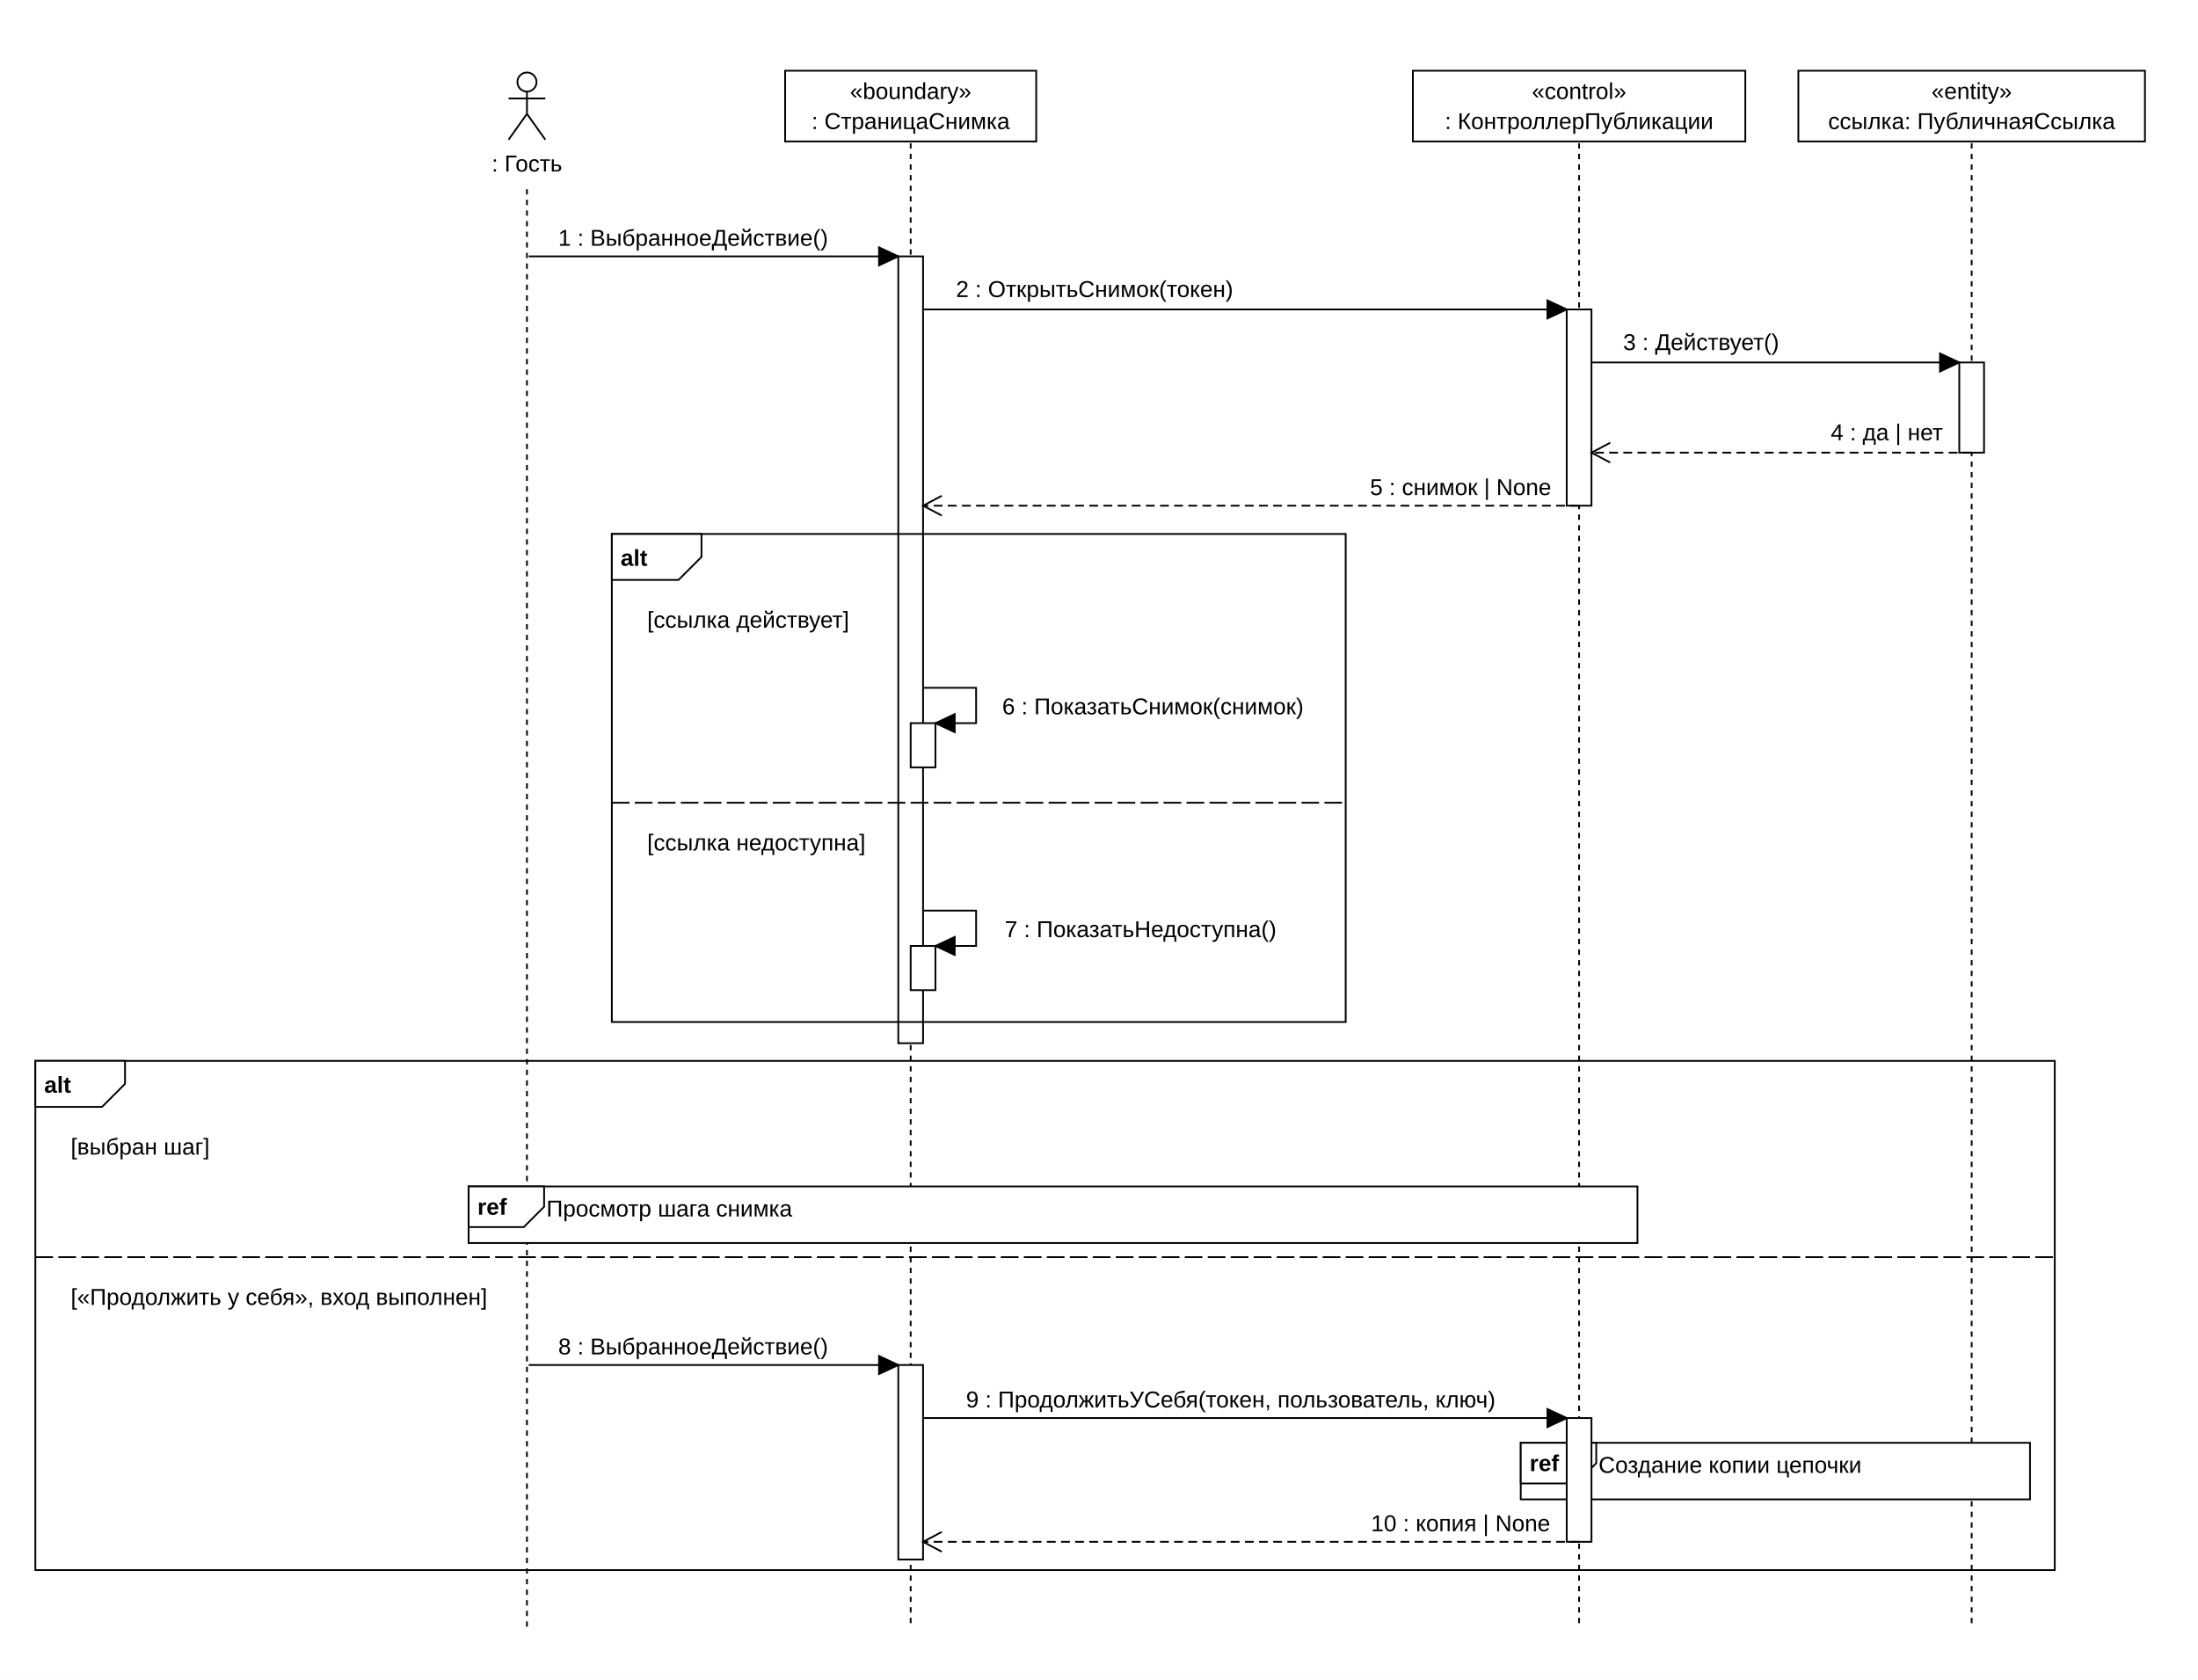
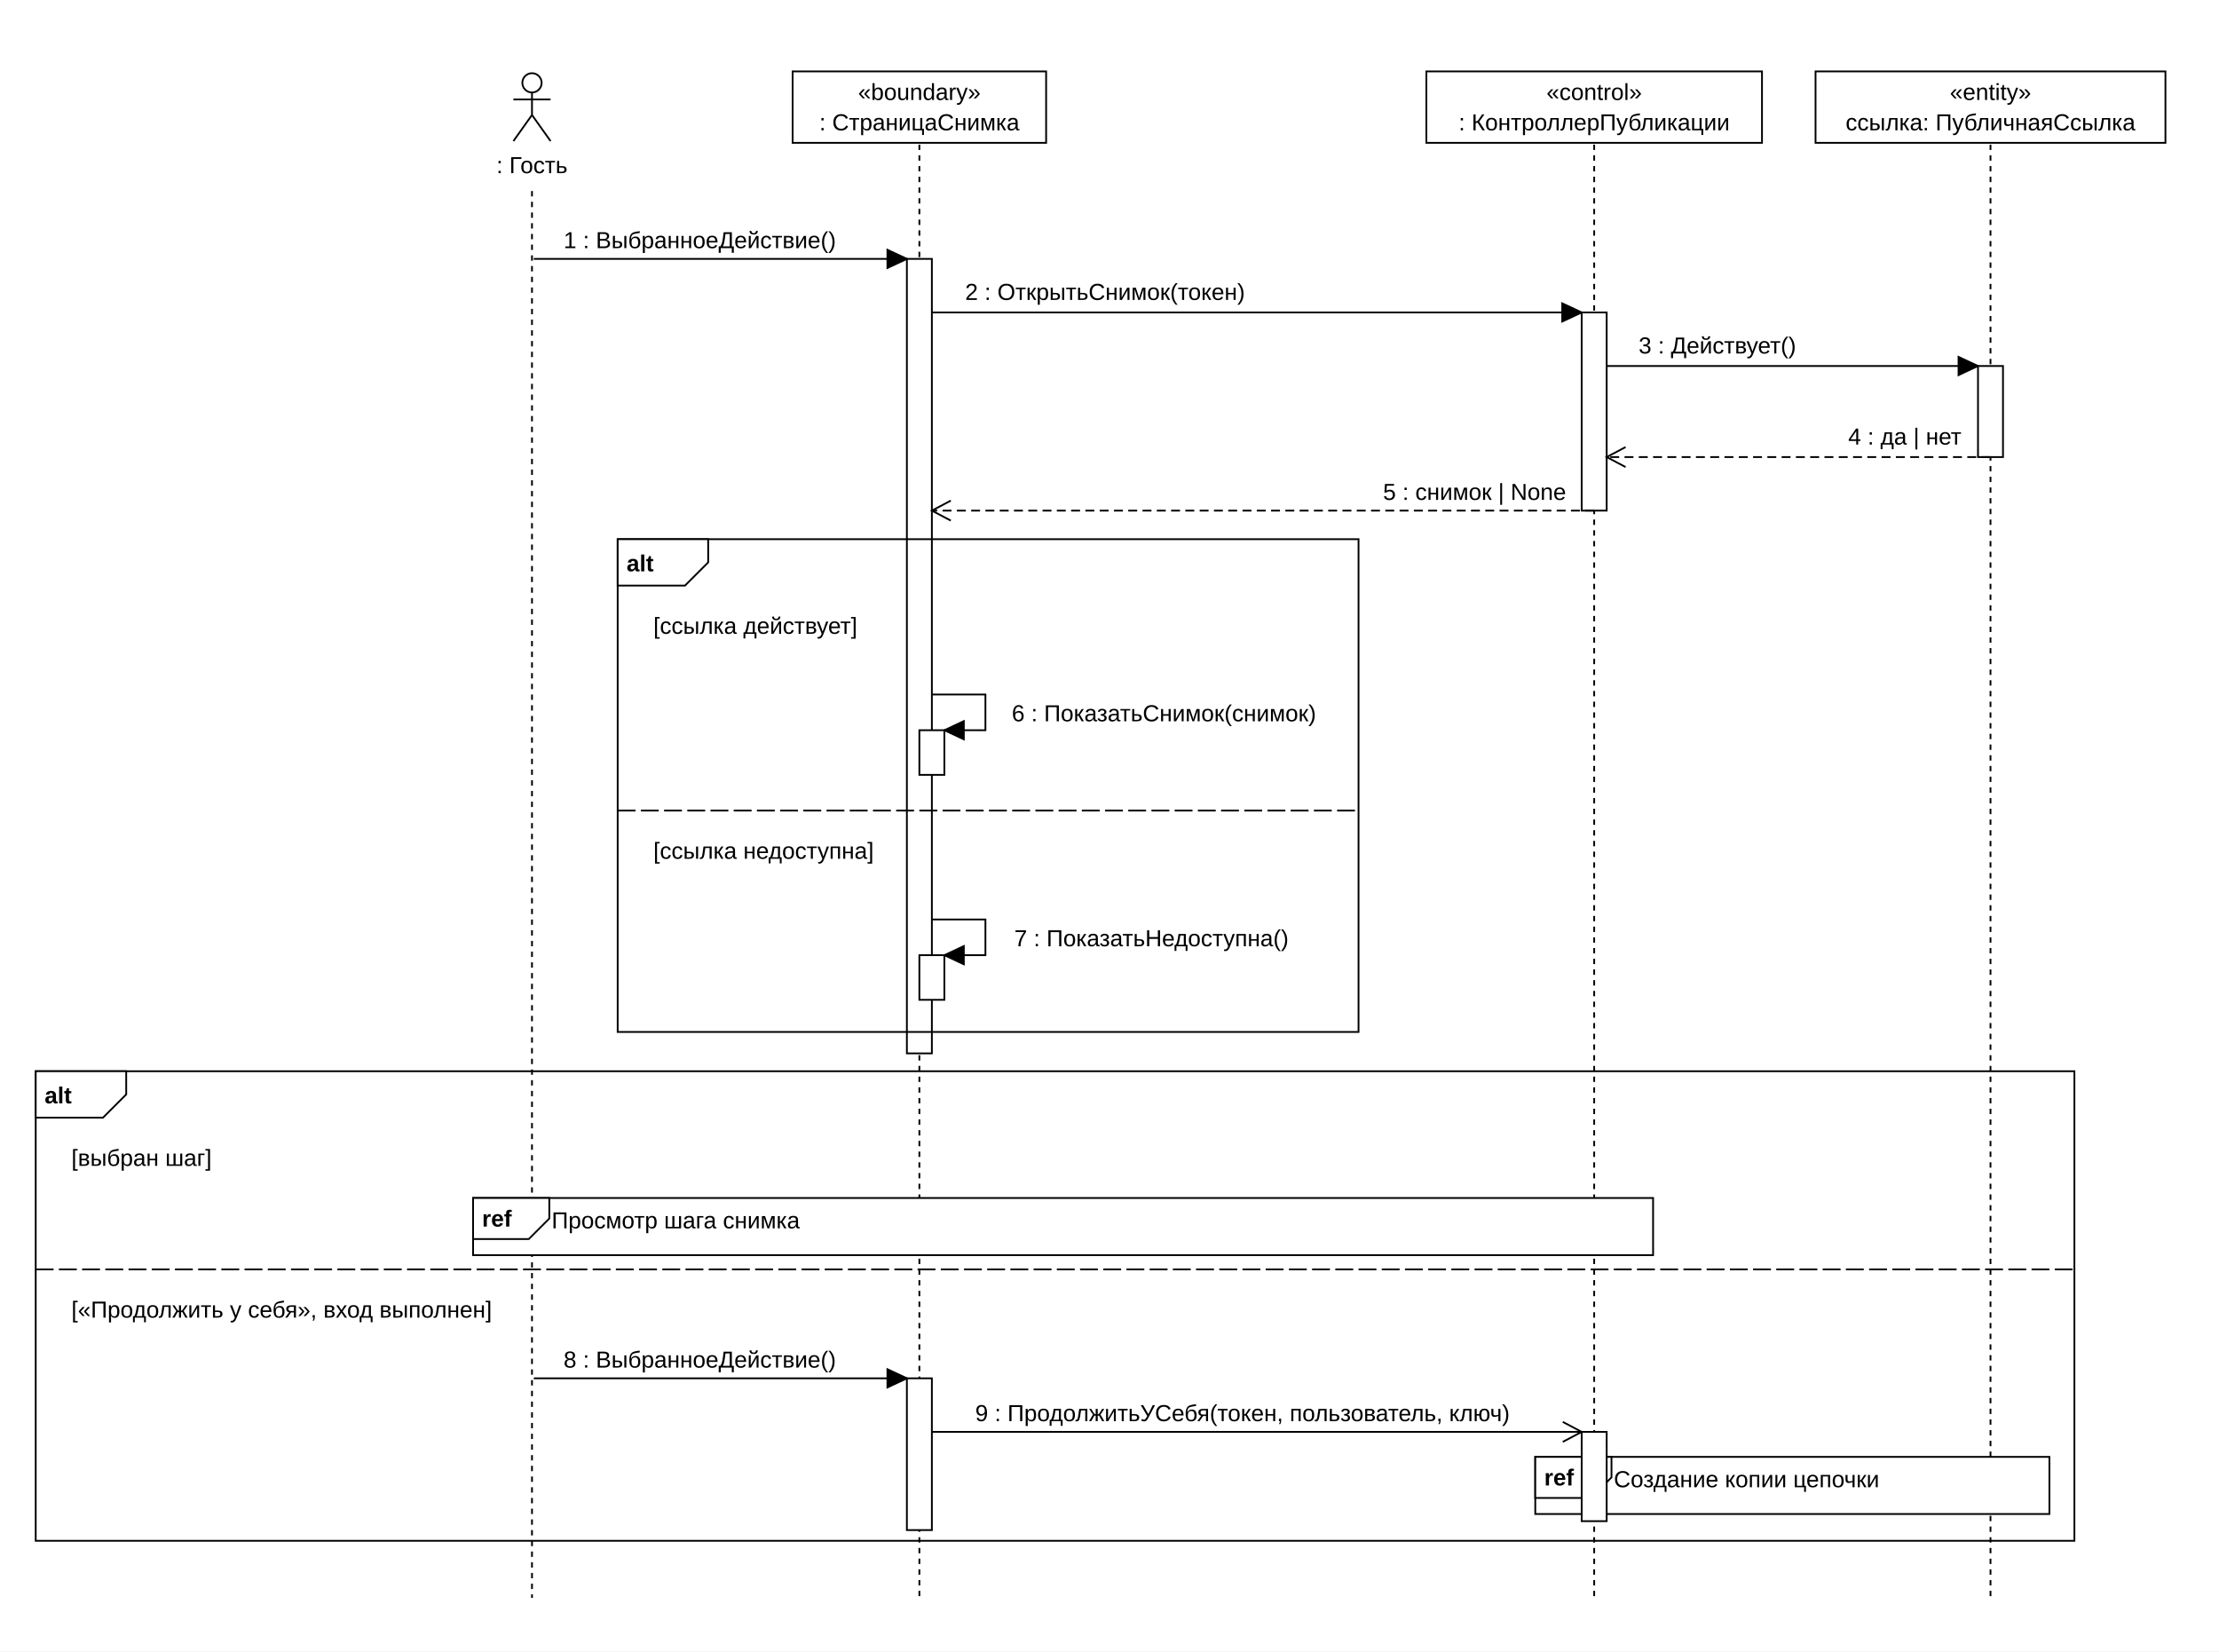
- <svg xmlns="http://www.w3.org/2000/svg" width="1243" height="950" viewBox="0 0 1243 950">
-   <rect width="1243" height="950" fill="#fff" />
-   <line x1="298.0" y1="107.0" x2="298.0" y2="920.0" stroke="#000" stroke-dasharray="3,3" />
-   <line x1="515.0" y1="81.0" x2="515.0" y2="920.0" stroke="#000" stroke-dasharray="3,3" />
-   <line x1="893.0" y1="81.0" x2="893.0" y2="920.0" stroke="#000" stroke-dasharray="3,3" />
-   <line x1="1115.0" y1="81.0" x2="1115.0" y2="920.0" stroke="#000" stroke-dasharray="3,3" />
+ <svg xmlns="http://www.w3.org/2000/svg" width="1243" height="925" viewBox="0 0 1243 925">
+   <rect width="1243" height="925" fill="#fff" />
+   <line x1="298.0" y1="107.0" x2="298.0" y2="895.0" stroke="#000" stroke-dasharray="3,3" />
+   <line x1="515.0" y1="81.0" x2="515.0" y2="895.0" stroke="#000" stroke-dasharray="3,3" />
+   <line x1="893.0" y1="81.0" x2="893.0" y2="895.0" stroke="#000" stroke-dasharray="3,3" />
+   <line x1="1115.0" y1="81.0" x2="1115.0" y2="895.0" stroke="#000" stroke-dasharray="3,3" />
  <circle cx="298.0" cy="46.4" r="5.4" fill="#fff" stroke="#000" />
  <line x1="298.0" y1="51.9" x2="298.0" y2="64.4" stroke="#000" />
  <line x1="287.6" y1="55.7" x2="308.4" y2="55.7" stroke="#000" />
  <line x1="298.0" y1="64.4" x2="287.6" y2="79.0" stroke="#000" />
  <line x1="298.0" y1="64.4" x2="308.4" y2="79.0" stroke="#000" />
  <text x="298.0" y="97.0" font-family="Arial, Helvetica, sans-serif" font-size="13" text-anchor="middle" font-weight="normal" fill="#000">: Гость</text>
  <rect x="444.0" y="40.0" width="142.0" height="40.0" fill="#fff" stroke="#000" />
  <text x="515.0" y="56.0" font-family="Arial, Helvetica, sans-serif" font-size="13" text-anchor="middle" font-weight="normal" fill="#000">«boundary»</text>
  <text x="515.0" y="73.0" font-family="Arial, Helvetica, sans-serif" font-size="13" text-anchor="middle" font-weight="normal" fill="#000">: СтраницаСнимка</text>
  <rect x="799.0" y="40.0" width="188.0" height="40.0" fill="#fff" stroke="#000" />
  <text x="893.0" y="56.0" font-family="Arial, Helvetica, sans-serif" font-size="13" text-anchor="middle" font-weight="normal" fill="#000">«control»</text>
  <text x="893.0" y="73.0" font-family="Arial, Helvetica, sans-serif" font-size="13" text-anchor="middle" font-weight="normal" fill="#000">: КонтроллерПубликации</text>
  <rect x="1017.0" y="40.0" width="196.0" height="40.0" fill="#fff" stroke="#000" />
  <text x="1115.0" y="56.0" font-family="Arial, Helvetica, sans-serif" font-size="13" text-anchor="middle" font-weight="normal" fill="#000">«entity»</text>
  <text x="1115.0" y="73.0" font-family="Arial, Helvetica, sans-serif" font-size="13" text-anchor="middle" font-weight="normal" fill="#000">ссылка: ПубличнаяСсылка</text>
  <rect x="265.0" y="671.0" width="661.0" height="32.0" fill="#fff" stroke="#000" />
  <polygon points="265.0,671.0 265.0,694.0 296.2,694.0 307.7,682.5 307.7,671.0" fill="#fff" stroke="#000" />
  <text x="270.0" y="687.0" font-family="Arial, Helvetica, sans-serif" font-size="13" text-anchor="start" font-weight="bold" fill="#000">ref</text>
  <text x="309.0" y="688.0" font-family="Arial, Helvetica, sans-serif" font-size="13" text-anchor="start" font-weight="normal" fill="#000">Просмотр шага снимка</text>
  <rect x="860.0" y="816.0" width="288.0" height="32.0" fill="#fff" stroke="#000" />
  <polygon points="860.0,816.0 860.0,839.0 891.2,839.0 902.7,827.5 902.7,816.0" fill="#fff" stroke="#000" />
  <text x="865.0" y="832.0" font-family="Arial, Helvetica, sans-serif" font-size="13" text-anchor="start" font-weight="bold" fill="#000">ref</text>
  <text x="904.0" y="833.0" font-family="Arial, Helvetica, sans-serif" font-size="13" text-anchor="start" font-weight="normal" fill="#000">Создание копии цепочки</text>
  <rect x="508.0" y="145.0" width="14.0" height="445.0" fill="#fff" stroke="#000" />
  <rect x="886.0" y="175.0" width="14.0" height="111.0" fill="#fff" stroke="#000" />
  <rect x="1108.0" y="205.0" width="14.0" height="51.0" fill="#fff" stroke="#000" />
  <rect x="515.0" y="409.0" width="14.0" height="25.0" fill="#fff" stroke="#000" />
  <rect x="515.0" y="535.0" width="14.0" height="25.0" fill="#fff" stroke="#000" />
-   <rect x="508.0" y="772.0" width="14.0" height="110.0" fill="#fff" stroke="#000" />
-   <rect x="886.0" y="802.0" width="14.0" height="70.0" fill="#fff" stroke="#000" />
+   <rect x="508.0" y="772.0" width="14.0" height="85.0" fill="#fff" stroke="#000" />
+   <rect x="886.0" y="802.0" width="14.0" height="50.0" fill="#fff" stroke="#000" />
  <rect x="346.0" y="302.0" width="415.0" height="276.0" fill="none" stroke="#000" />
  <polygon points="346.0,302.0 346.0,328.0 383.7,328.0 396.7,315.0 396.7,302.0" fill="#fff" stroke="#000" />
  <text x="351.0" y="320.0" font-family="Arial, Helvetica, sans-serif" font-size="13" text-anchor="start" font-weight="bold" fill="#000">alt</text>
  <text x="366.0" y="355.0" font-family="Arial, Helvetica, sans-serif" font-size="13" text-anchor="start" font-weight="normal" fill="#000">[ссылка действует]</text>
  <line x1="346.0" y1="454.0" x2="760.0" y2="454.0" stroke="#000" stroke-dasharray="10,3" />
  <text x="366.0" y="481.0" font-family="Arial, Helvetica, sans-serif" font-size="13" text-anchor="start" font-weight="normal" fill="#000">[ссылка недоступна]</text>
-   <rect x="20.0" y="600.0" width="1142.0" height="288.0" fill="none" stroke="#000" />
+   <rect x="20.0" y="600.0" width="1142.0" height="263.0" fill="none" stroke="#000" />
  <polygon points="20.0,600.0 20.0,626.0 57.7,626.0 70.7,613.0 70.7,600.0" fill="#fff" stroke="#000" />
  <text x="25.0" y="618.0" font-family="Arial, Helvetica, sans-serif" font-size="13" text-anchor="start" font-weight="bold" fill="#000">alt</text>
  <text x="40.0" y="653.0" font-family="Arial, Helvetica, sans-serif" font-size="13" text-anchor="start" font-weight="normal" fill="#000">[выбран шаг]</text>
  <line x1="20.0" y1="711.0" x2="1161.0" y2="711.0" stroke="#000" stroke-dasharray="10,3" />
  <text x="40.0" y="738.0" font-family="Arial, Helvetica, sans-serif" font-size="13" text-anchor="start" font-weight="normal" fill="#000">[«Продолжить у себя», вход выполнен]</text>
  <path d="M299.0,145.0 L508.0,145.0" fill="none" stroke="#000" />
  <polygon points="508.0,145.0 497.1,139.9 497.1,150.1" fill="#000" stroke="#000" />
  <text x="392.0" y="139.0" font-family="Arial, Helvetica, sans-serif" font-size="13" text-anchor="middle" font-weight="normal" fill="#000">1 : ВыбранноеДействие()</text>
  <path d="M522.0,175.0 L886.0,175.0" fill="none" stroke="#000" />
  <polygon points="886.0,175.0 875.1,169.9 875.1,180.1" fill="#000" stroke="#000" />
  <text x="619.0" y="168.0" font-family="Arial, Helvetica, sans-serif" font-size="13" text-anchor="middle" font-weight="normal" fill="#000">2 : ОткрытьСнимок(токен)</text>
  <path d="M900.0,205.0 L1108.0,205.0" fill="none" stroke="#000" />
  <polygon points="1108.0,205.0 1097.1,199.9 1097.1,210.1" fill="#000" stroke="#000" />
  <text x="962.0" y="198.0" font-family="Arial, Helvetica, sans-serif" font-size="13" text-anchor="middle" font-weight="normal" fill="#000">3 : Действует()</text>
  <path d="M1115.0,256.0 L900.0,256.0" fill="none" stroke="#000" stroke-dasharray="5,3" />
  <path d="M910.6,261.6 L900.0,256.0 L910.6,250.4" fill="none" stroke="#000" />
  <text x="1067.0" y="249.0" font-family="Arial, Helvetica, sans-serif" font-size="13" text-anchor="middle" font-weight="normal" fill="#000">4 : да | нет</text>
  <path d="M893.0,286.0 L522.0,286.0" fill="none" stroke="#000" stroke-dasharray="5,3" />
  <path d="M532.6,291.6 L522.0,286.0 L532.6,280.4" fill="none" stroke="#000" />
  <text x="826.0" y="280.0" font-family="Arial, Helvetica, sans-serif" font-size="13" text-anchor="middle" font-weight="normal" fill="#000">5 : снимок | None</text>
  <path d="M522.0,389.0 L552.0,389.0 L552.0,409.0 L529.0,409.0" fill="none" stroke="#000" />
  <polygon points="529.0,409.0 539.9,414.1 539.9,403.9" fill="#000" stroke="#000" />
  <text x="652.0" y="404.0" font-family="Arial, Helvetica, sans-serif" font-size="13" text-anchor="middle" font-weight="normal" fill="#000">6 : ПоказатьСнимок(снимок)</text>
  <path d="M522.0,515.0 L552.0,515.0 L552.0,535.0 L529.0,535.0" fill="none" stroke="#000" />
  <polygon points="529.0,535.0 539.9,540.1 539.9,529.9" fill="#000" stroke="#000" />
  <text x="645.0" y="530.0" font-family="Arial, Helvetica, sans-serif" font-size="13" text-anchor="middle" font-weight="normal" fill="#000">7 : ПоказатьНедоступна()</text>
  <path d="M299.0,772.0 L508.0,772.0" fill="none" stroke="#000" />
  <polygon points="508.0,772.0 497.1,766.9 497.1,777.1" fill="#000" stroke="#000" />
  <text x="392.0" y="766.0" font-family="Arial, Helvetica, sans-serif" font-size="13" text-anchor="middle" font-weight="normal" fill="#000">8 : ВыбранноеДействие()</text>
  <path d="M522.0,802.0 L886.0,802.0" fill="none" stroke="#000" />
-   <polygon points="886.0,802.0 875.1,796.9 875.1,807.1" fill="#000" stroke="#000" />
+   <path d="M875.4,796.4 L886.0,802.0 L875.4,807.6" fill="none" stroke="#000" />
  <text x="696.0" y="796.0" font-family="Arial, Helvetica, sans-serif" font-size="13" text-anchor="middle" font-weight="normal" fill="#000">9 : ПродолжитьУСебя(токен, пользователь, ключ)</text>
-   <path d="M893.0,872.0 L522.0,872.0" fill="none" stroke="#000" stroke-dasharray="5,3" />
-   <path d="M532.6,877.6 L522.0,872.0 L532.6,866.4" fill="none" stroke="#000" />
-   <text x="826.0" y="866.0" font-family="Arial, Helvetica, sans-serif" font-size="13" text-anchor="middle" font-weight="normal" fill="#000">10 : копия | None</text>
</svg>
